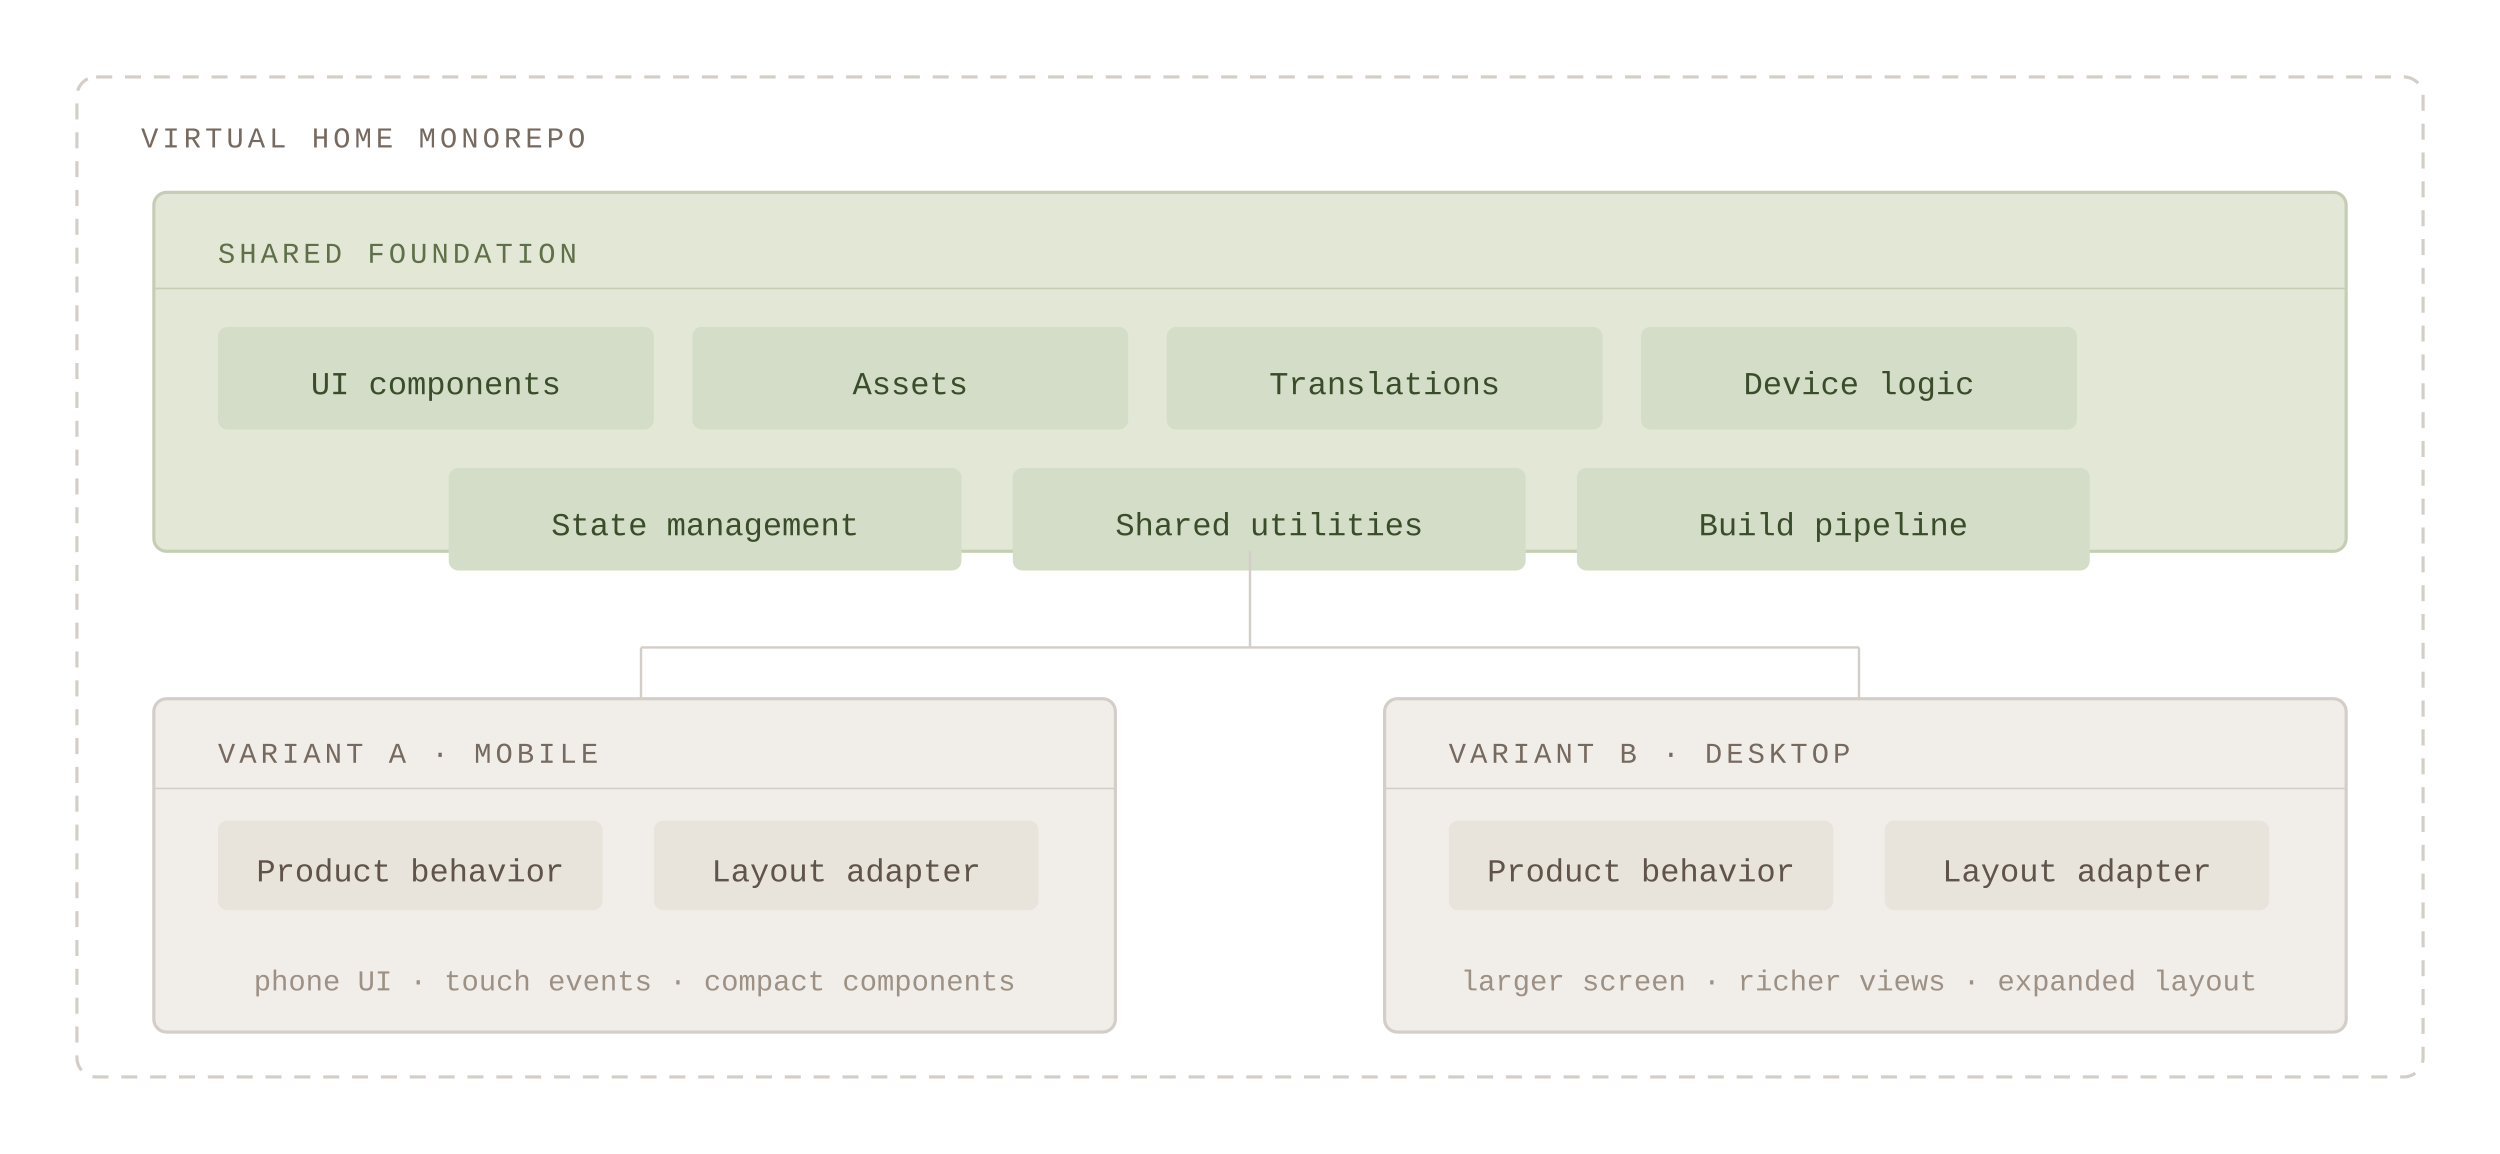
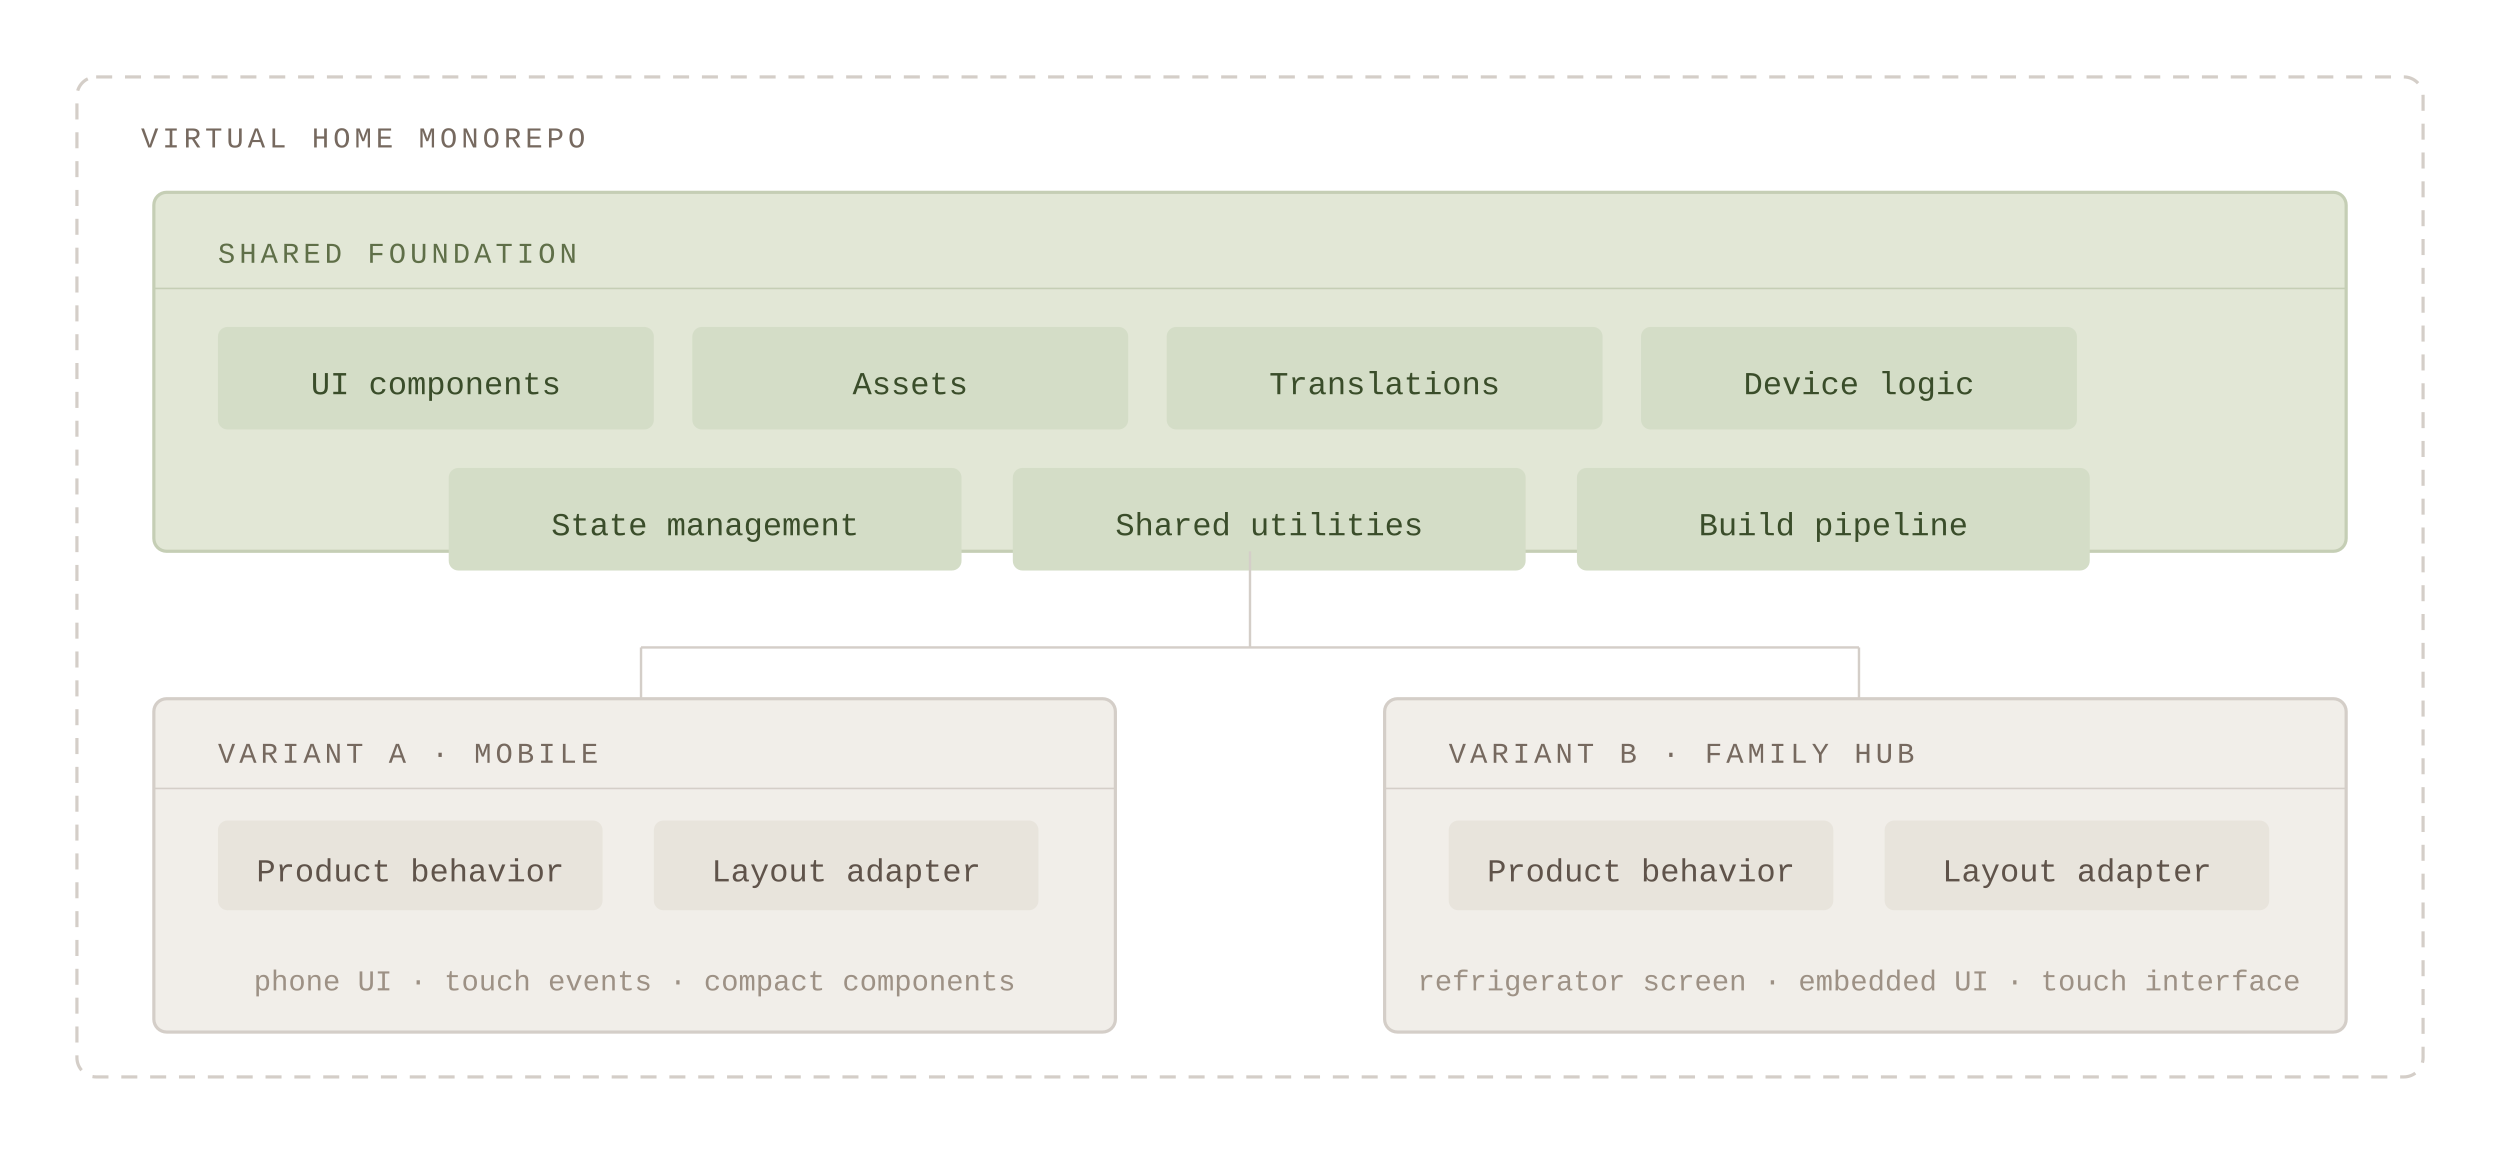
<svg xmlns="http://www.w3.org/2000/svg" viewBox="0 0 780 360" width="780" height="360">
  <rect x="24" y="24" width="732" height="312" rx="6" fill="none" stroke="#d4cec8" stroke-width="1" stroke-dasharray="5,4" />
  <text x="44" y="46" font-family="'Courier New',monospace" font-size="9" fill="#76695f" letter-spacing="0.14em">VIRTUAL HOME MONOREPO</text>
  <rect x="48" y="60" width="684" height="112" rx="4" fill="#e2e7d6" stroke="#c5ceb5" stroke-width="1" />
  <text x="68" y="82" font-family="'Courier New',monospace" font-size="9" fill="#5f6f48" letter-spacing="0.14em">SHARED FOUNDATION</text>
  <line x1="48" y1="90" x2="732" y2="90" stroke="#c5ceb5" stroke-width="0.5" />
  <rect x="68" y="102" width="136" height="32" rx="3" fill="#d4ddc7" stroke="none" />
  <text x="136" y="123" text-anchor="middle" font-family="'Courier New',monospace" font-size="10" fill="#3a4d2a">UI components</text>
  <rect x="216" y="102" width="136" height="32" rx="3" fill="#d4ddc7" stroke="none" />
  <text x="284" y="123" text-anchor="middle" font-family="'Courier New',monospace" font-size="10" fill="#3a4d2a">Assets</text>
  <rect x="364" y="102" width="136" height="32" rx="3" fill="#d4ddc7" stroke="none" />
  <text x="432" y="123" text-anchor="middle" font-family="'Courier New',monospace" font-size="10" fill="#3a4d2a">Translations</text>
  <rect x="512" y="102" width="136" height="32" rx="3" fill="#d4ddc7" stroke="none" />
  <text x="580" y="123" text-anchor="middle" font-family="'Courier New',monospace" font-size="10" fill="#3a4d2a">Device logic</text>
  <rect x="140" y="146" width="160" height="32" rx="3" fill="#d4ddc7" stroke="none" />
  <text x="220" y="167" text-anchor="middle" font-family="'Courier New',monospace" font-size="10" fill="#3a4d2a">State management</text>
  <rect x="316" y="146" width="160" height="32" rx="3" fill="#d4ddc7" stroke="none" />
  <text x="396" y="167" text-anchor="middle" font-family="'Courier New',monospace" font-size="10" fill="#3a4d2a">Shared utilities</text>
  <rect x="492" y="146" width="160" height="32" rx="3" fill="#d4ddc7" stroke="none" />
  <text x="572" y="167" text-anchor="middle" font-family="'Courier New',monospace" font-size="10" fill="#3a4d2a">Build pipeline</text>
  <line x1="390" y1="172" x2="390" y2="202" stroke="#d4cec8" stroke-width="0.75" />
  <line x1="200" y1="202" x2="580" y2="202" stroke="#d4cec8" stroke-width="0.75" />
  <line x1="200" y1="202" x2="200" y2="218" stroke="#d4cec8" stroke-width="0.75" />
  <line x1="580" y1="202" x2="580" y2="218" stroke="#d4cec8" stroke-width="0.75" />
  <rect x="48" y="218" width="300" height="104" rx="4" fill="#f1eee9" stroke="#d4cec8" stroke-width="1" />
  <text x="68" y="238" font-family="'Courier New',monospace" font-size="9" fill="#76695f" letter-spacing="0.14em">VARIANT A · MOBILE</text>
  <line x1="48" y1="246" x2="348" y2="246" stroke="#d4cec8" stroke-width="0.5" />
  <rect x="68" y="256" width="120" height="28" rx="3" fill="#e8e4dc" stroke="none" />
  <text x="128" y="275" text-anchor="middle" font-family="'Courier New',monospace" font-size="10" fill="#5f534a">Product behavior</text>
  <rect x="204" y="256" width="120" height="28" rx="3" fill="#e8e4dc" stroke="none" />
  <text x="264" y="275" text-anchor="middle" font-family="'Courier New',monospace" font-size="10" fill="#5f534a">Layout adapter</text>
  <rect x="68" y="294" width="256" height="20" rx="3" fill="none" stroke="none" />
  <text x="198" y="309" text-anchor="middle" font-family="'Courier New',monospace" font-size="9" fill="#9d9185">phone UI · touch events · compact components</text>
  <rect x="432" y="218" width="300" height="104" rx="4" fill="#f1eee9" stroke="#d4cec8" stroke-width="1" />
-   <text x="452" y="238" font-family="'Courier New',monospace" font-size="9" fill="#76695f" letter-spacing="0.14em">VARIANT B · DESKTOP</text>
+   <text x="452" y="238" font-family="'Courier New',monospace" font-size="9" fill="#76695f" letter-spacing="0.14em">VARIANT B · FAMILY HUB</text>
  <line x1="432" y1="246" x2="732" y2="246" stroke="#d4cec8" stroke-width="0.5" />
  <rect x="452" y="256" width="120" height="28" rx="3" fill="#e8e4dc" stroke="none" />
  <text x="512" y="275" text-anchor="middle" font-family="'Courier New',monospace" font-size="10" fill="#5f534a">Product behavior</text>
  <rect x="588" y="256" width="120" height="28" rx="3" fill="#e8e4dc" stroke="none" />
  <text x="648" y="275" text-anchor="middle" font-family="'Courier New',monospace" font-size="10" fill="#5f534a">Layout adapter</text>
  <rect x="452" y="294" width="256" height="20" rx="3" fill="none" stroke="none" />
-   <text x="580" y="309" text-anchor="middle" font-family="'Courier New',monospace" font-size="9" fill="#9d9185">larger screen · richer views · expanded layout</text>
+   <text x="580" y="309" text-anchor="middle" font-family="'Courier New',monospace" font-size="9" fill="#9d9185">refrigerator screen · embedded UI · touch interface</text>
</svg>
